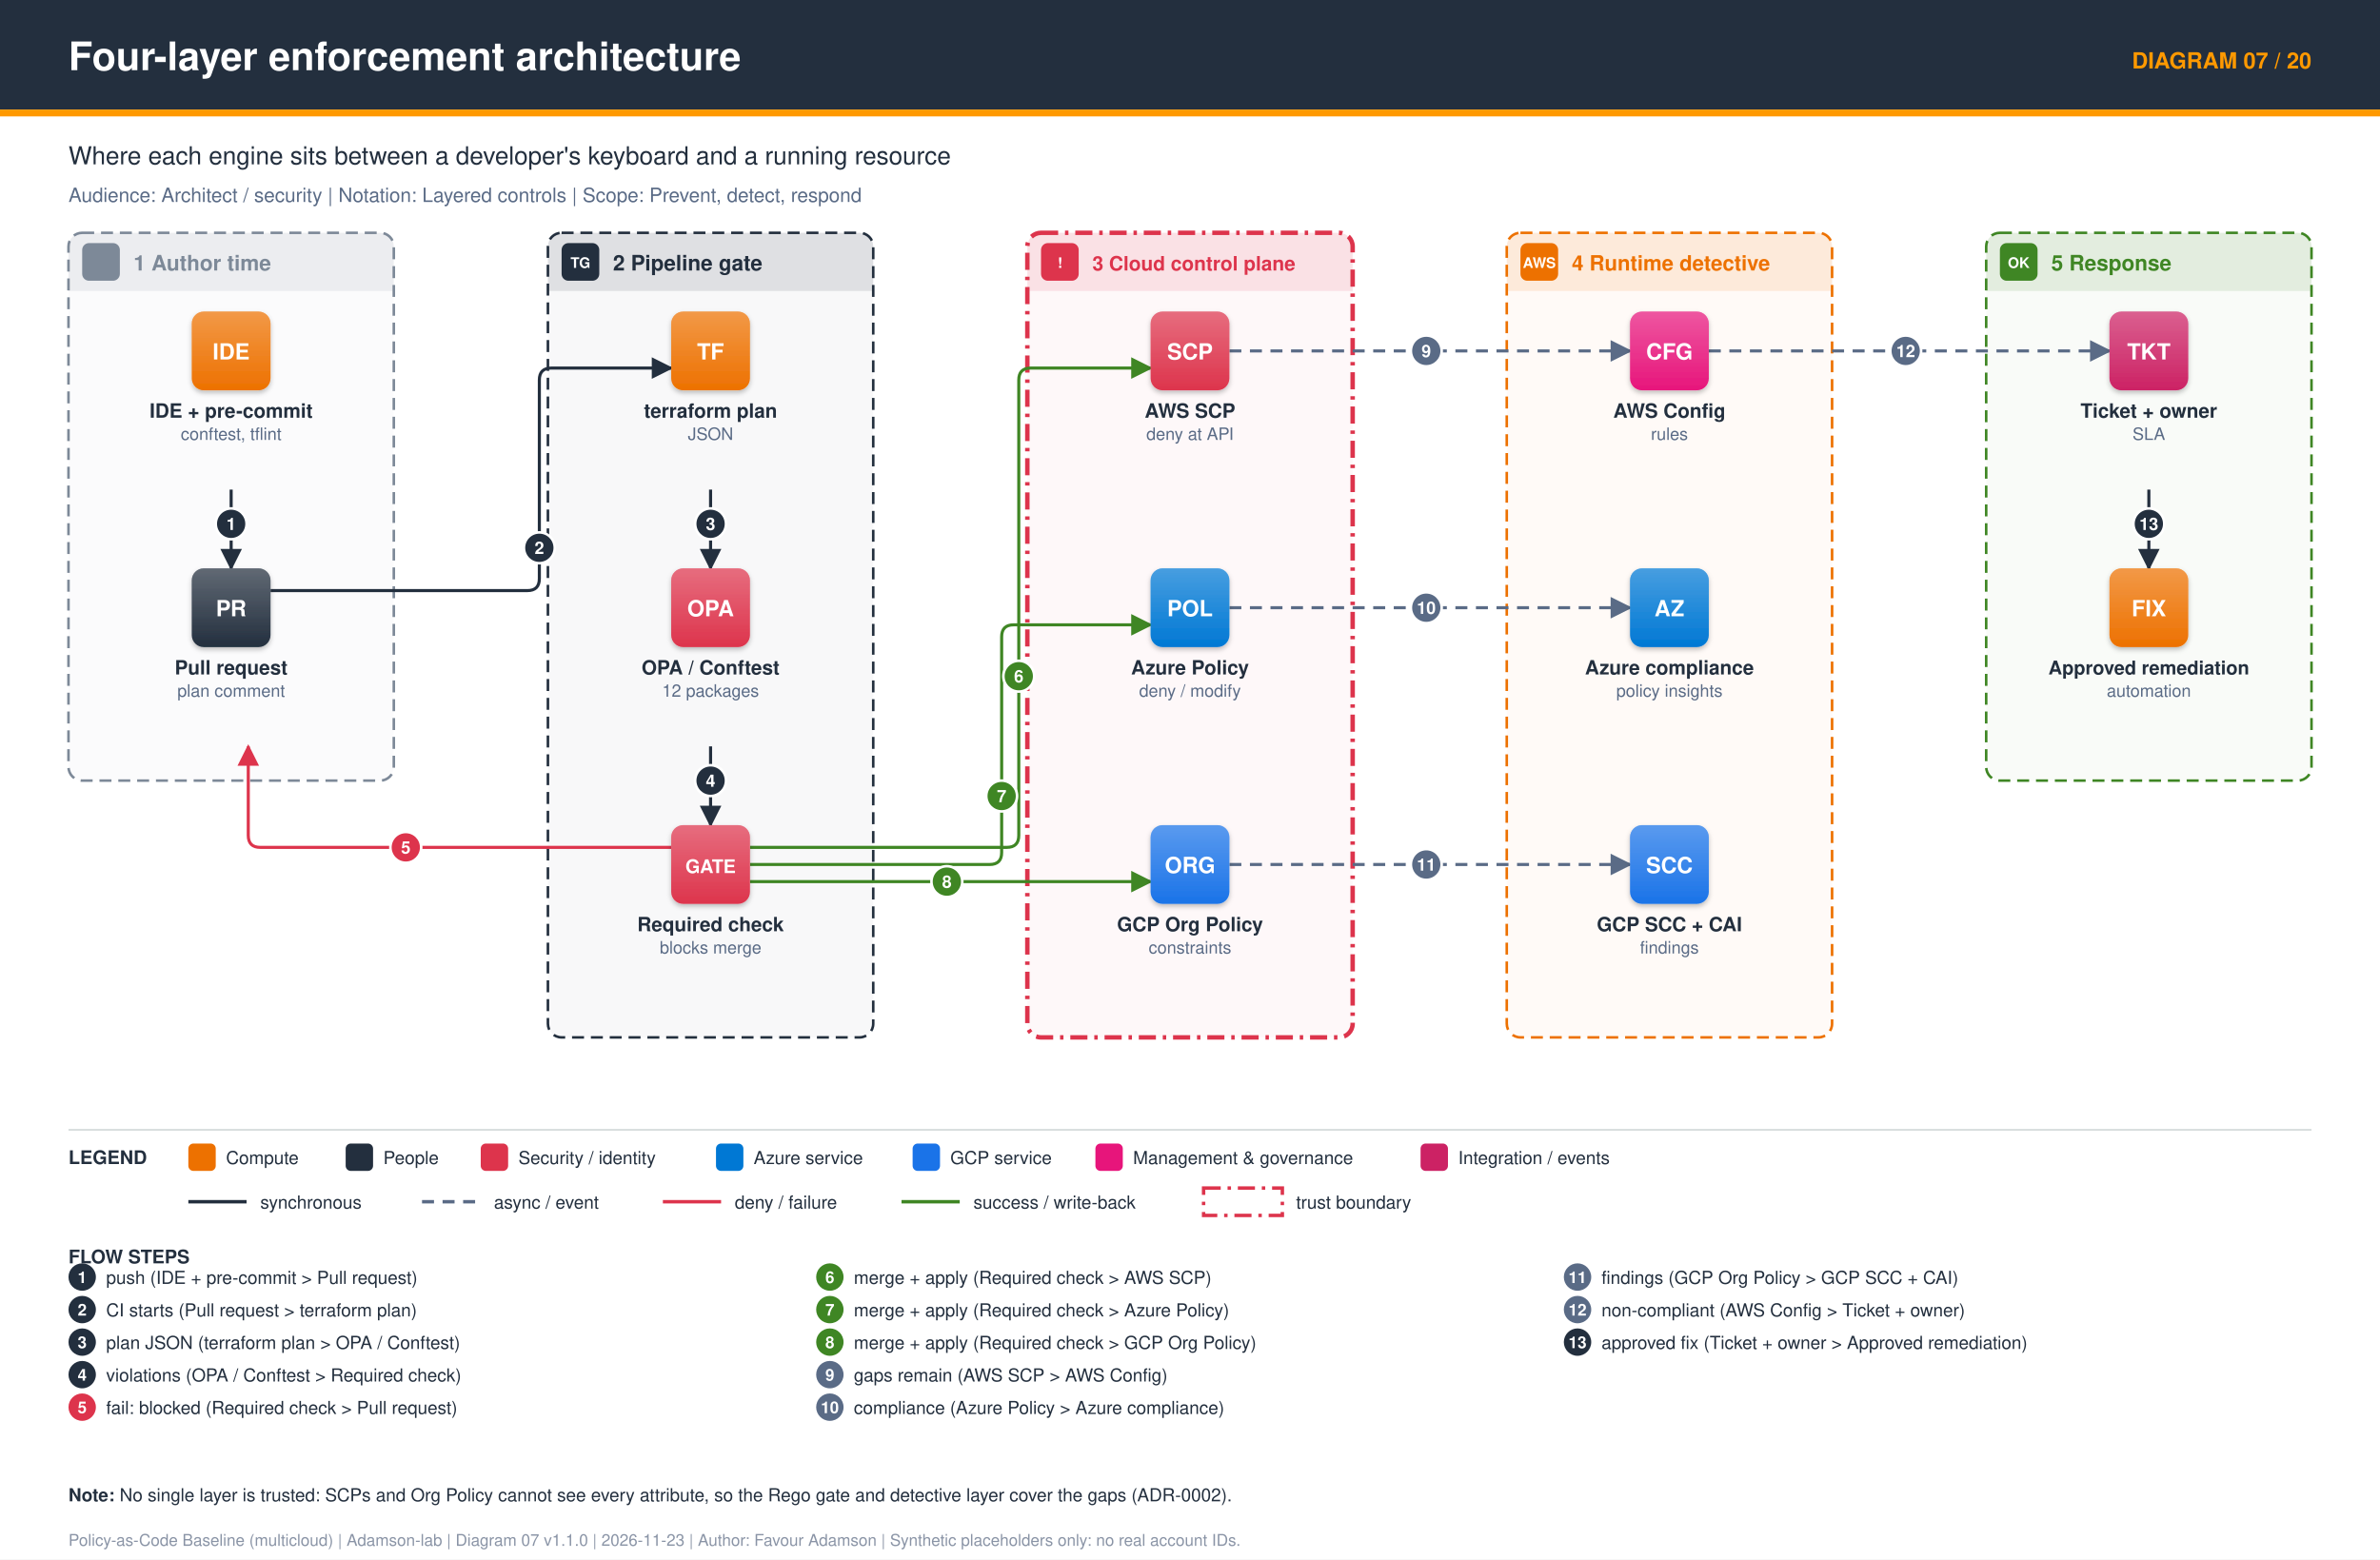
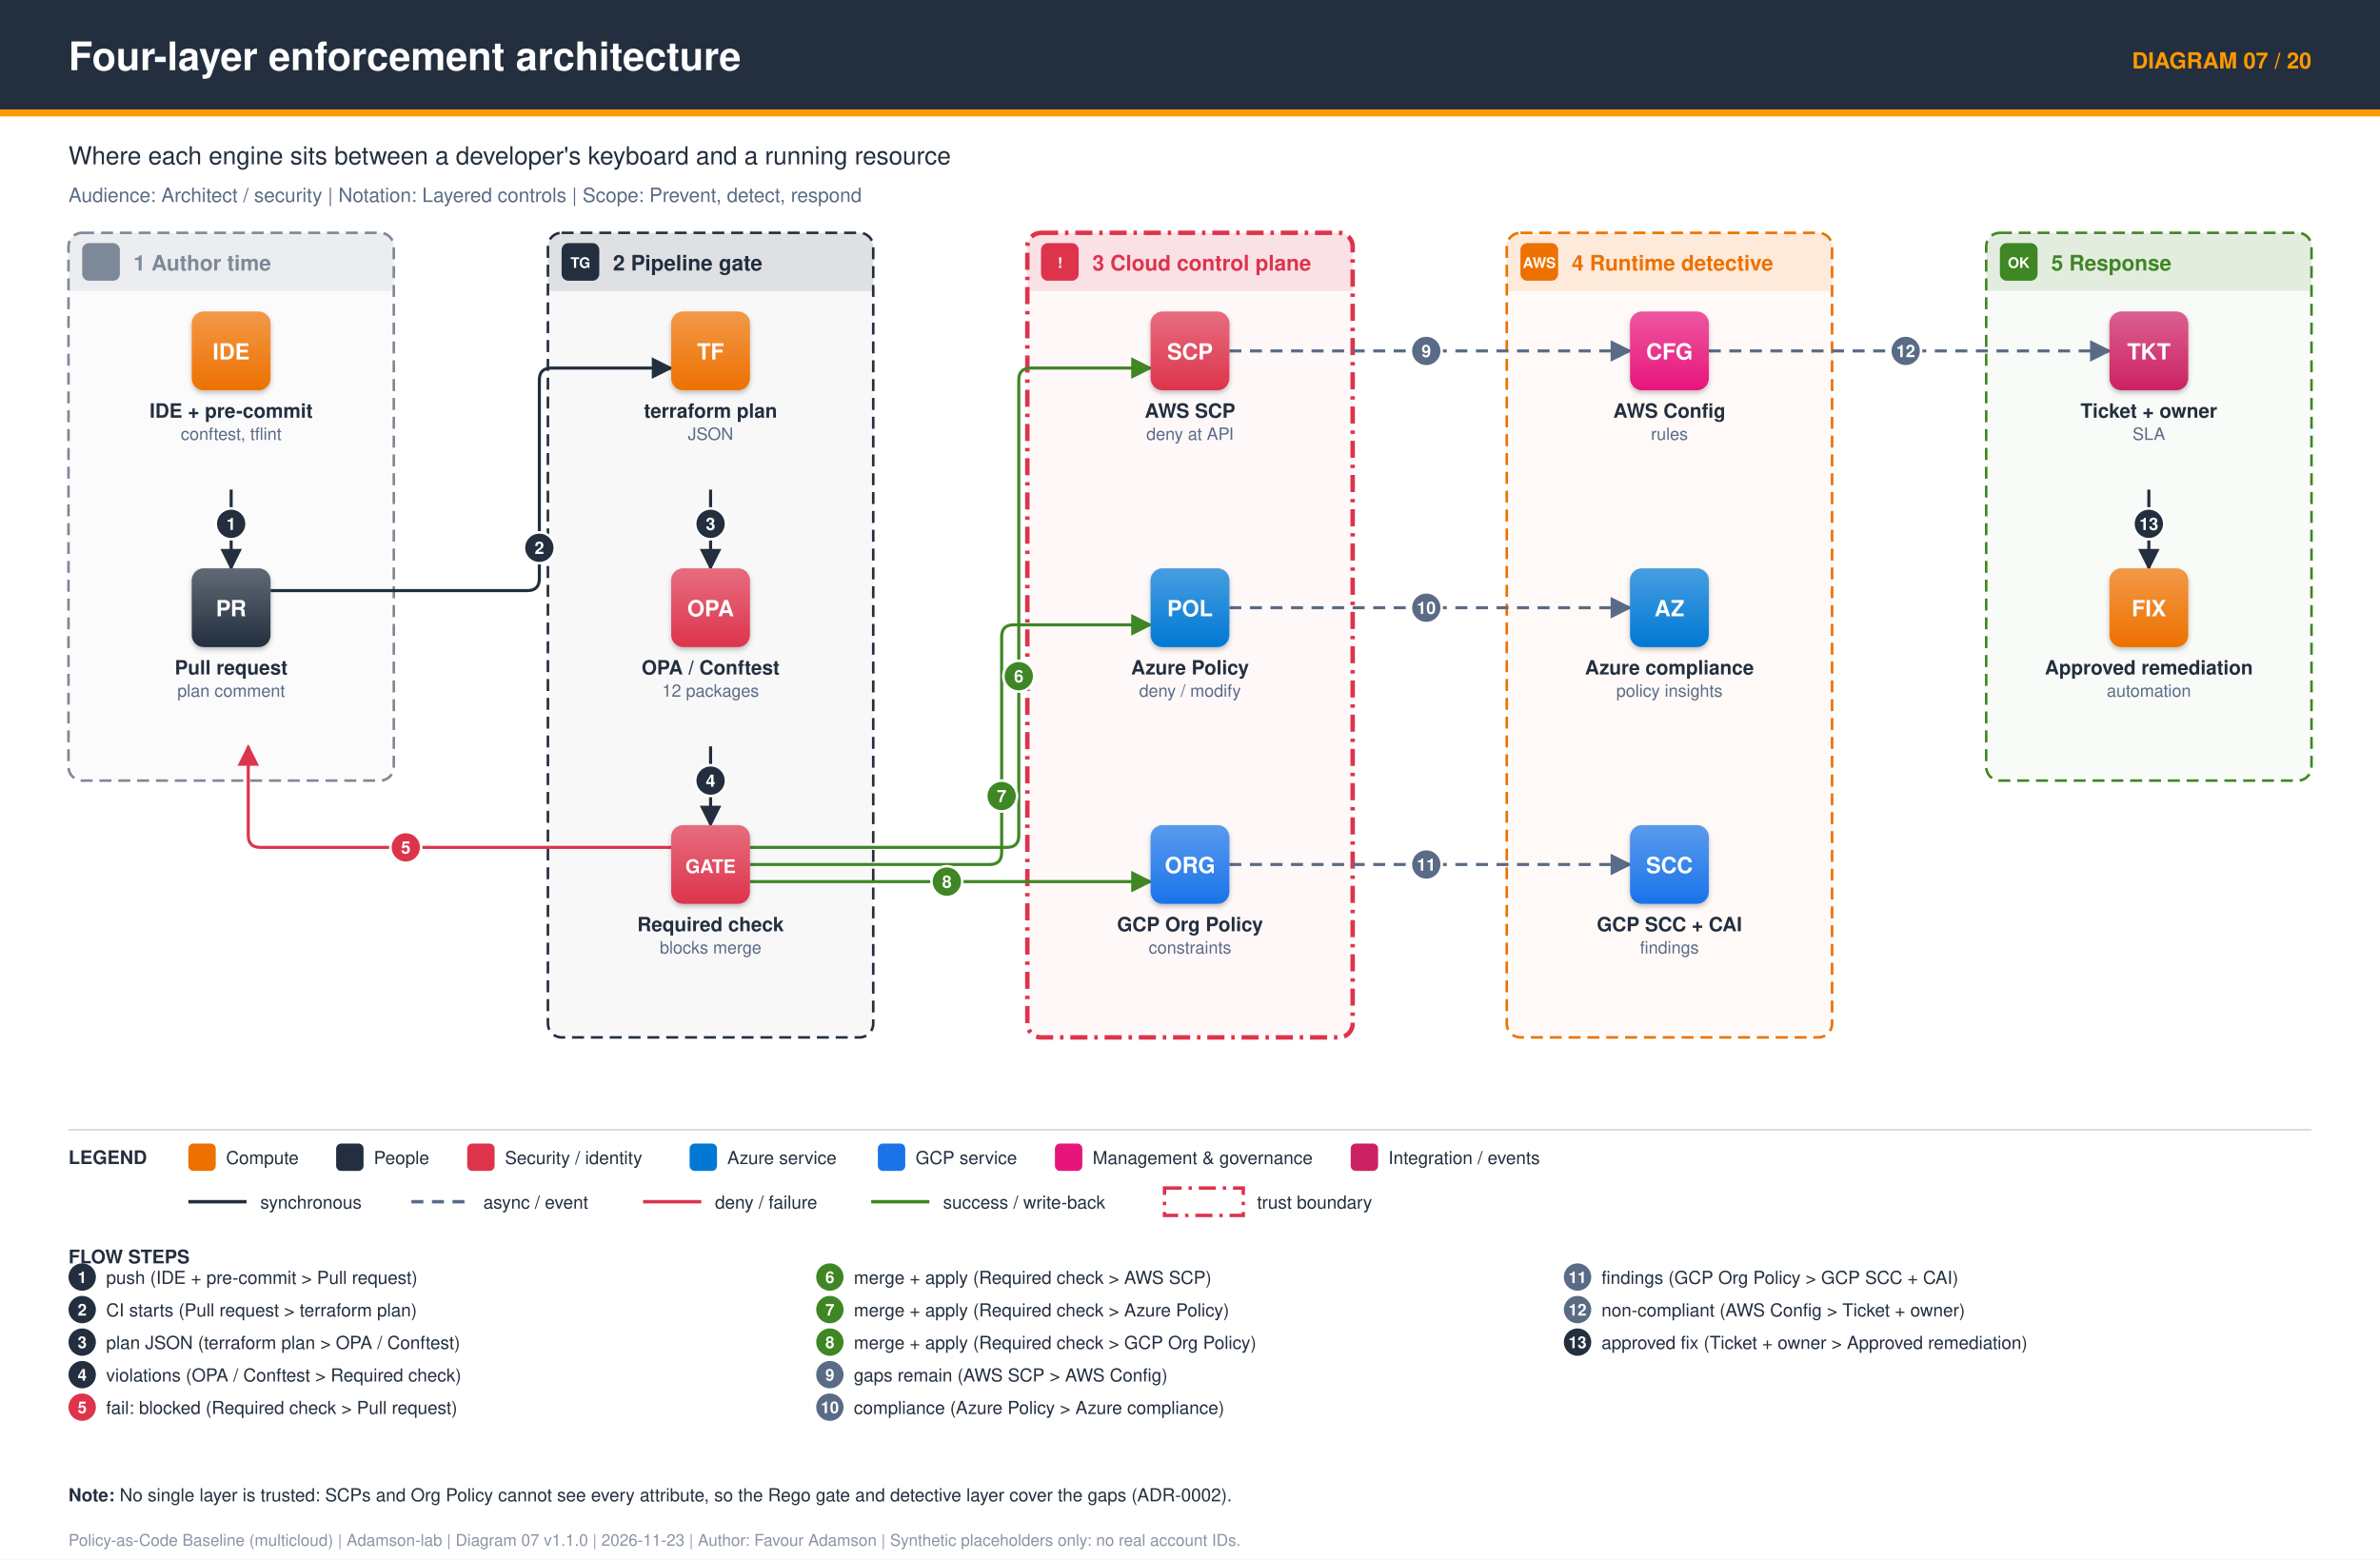
<svg xmlns="http://www.w3.org/2000/svg" viewBox="0 0 1390 911" width="1390" height="911" font-family="'Amazon Ember','Segoe UI',Helvetica,Arial,sans-serif">
  <defs>
    <linearGradient id="sheen" x1="0" y1="0" x2="0" y2="1">
      <stop offset="0" stop-color="#fff" stop-opacity=".28" />
      <stop offset="1" stop-color="#fff" stop-opacity="0" />
    </linearGradient>
    <filter id="sh" x="-10%" y="-10%" width="120%" height="130%">
      <feDropShadow dx="0" dy="1.5" stdDeviation="1.6" flood-opacity=".25" />
    </filter>
    <marker id="m0" viewBox="0 0 10 10" refX="9" refY="5" markerWidth="7" markerHeight="7" orient="auto">
      <path d="M0,0 L10,5 L0,10 z" fill="#232F3E" />
    </marker>
    <marker id="m1" viewBox="0 0 10 10" refX="9" refY="5" markerWidth="7" markerHeight="7" orient="auto">
      <path d="M0,0 L10,5 L0,10 z" fill="#5A6B86" />
    </marker>
    <marker id="m2" viewBox="0 0 10 10" refX="9" refY="5" markerWidth="7" markerHeight="7" orient="auto">
      <path d="M0,0 L10,5 L0,10 z" fill="#DD344C" />
    </marker>
    <marker id="m3" viewBox="0 0 10 10" refX="9" refY="5" markerWidth="7" markerHeight="7" orient="auto">
      <path d="M0,0 L10,5 L0,10 z" fill="#3F8624" />
    </marker>
  </defs>
  <rect width="1390" height="911" fill="#fff" />
  <rect width="1390" height="64" fill="#232F3E" />
  <rect y="64" width="1390" height="4" fill="#FF9900" />
  <text x="40" y="41" fill="#fff" font-size="23" font-weight="700">Four-layer enforcement architecture</text>
  <text x="1350" y="40" fill="#FF9900" font-size="13" font-weight="700" text-anchor="end">DIAGRAM 07 / 20</text>
  <text x="40" y="96" fill="#232F3E" font-size="14.5">Where each engine sits between a developer's keyboard and a running resource</text>
  <text x="40" y="118" fill="#5A6B86" font-size="11.5">Audience: Architect / security  |  Notation: Layered controls  |  Scope: Prevent, detect, respond</text>
  <clipPath id="gc0">
    <rect x="40" y="136" width="190" height="320" rx="8" />
  </clipPath>
  <rect x="40" y="136" width="190" height="320" rx="8" fill="#7D8998" fill-opacity=".035" />
  <rect x="40" y="136" width="190" height="34" fill="#7D8998" fill-opacity=".12" clip-path="url(#gc0)" />
  <rect x="48" y="142" width="22" height="22" rx="4" fill="#7D8998" />
  <text x="78" y="158" fill="#7D8998" font-size="12.5" font-weight="700">1 Author time</text>
  <rect x="40" y="136" width="190" height="320" rx="8" fill="none" stroke="#7D8998" stroke-width="1.5" stroke-dasharray="7 4" />
  <clipPath id="gc1">
    <rect x="320" y="136" width="190" height="470" rx="8" />
  </clipPath>
  <rect x="320" y="136" width="190" height="470" rx="8" fill="#232F3E" fill-opacity=".035" />
  <rect x="320" y="136" width="190" height="34" fill="#232F3E" fill-opacity=".12" clip-path="url(#gc1)" />
  <rect x="328" y="142" width="22" height="22" rx="4" fill="#232F3E" />
  <text x="339" y="156.5" fill="#fff" font-size="8.5" font-weight="700" text-anchor="middle">TG</text>
  <text x="358" y="158" fill="#232F3E" font-size="12.5" font-weight="700">2 Pipeline gate</text>
  <rect x="320" y="136" width="190" height="470" rx="8" fill="none" stroke="#232F3E" stroke-width="1.5" stroke-dasharray="7 4" />
  <clipPath id="gc2">
    <rect x="600" y="136" width="190" height="470" rx="8" />
  </clipPath>
  <rect x="600" y="136" width="190" height="470" rx="8" fill="#DD344C" fill-opacity=".035" />
  <rect x="600" y="136" width="190" height="34" fill="#DD344C" fill-opacity=".12" clip-path="url(#gc2)" />
  <rect x="608" y="142" width="22" height="22" rx="4" fill="#DD344C" />
  <text x="619" y="156.5" fill="#fff" font-size="8.5" font-weight="700" text-anchor="middle">!</text>
-   <text x="638" y="158" fill="#DD344C" font-size="11.6" font-weight="700">3 Cloud control plane</text>
+   <text x="638" y="158" fill="#DD344C" font-size="12.5" font-weight="700">3 Cloud control plane</text>
  <rect x="600" y="136" width="190" height="470" rx="8" fill="none" stroke="#DD344C" stroke-width="2.6" stroke-dasharray="10 4 2 4" />
  <clipPath id="gc3">
    <rect x="880" y="136" width="190" height="470" rx="8" />
  </clipPath>
  <rect x="880" y="136" width="190" height="470" rx="8" fill="#ED7100" fill-opacity=".035" />
  <rect x="880" y="136" width="190" height="34" fill="#ED7100" fill-opacity=".12" clip-path="url(#gc3)" />
  <rect x="888" y="142" width="22" height="22" rx="4" fill="#ED7100" />
  <text x="899" y="156.5" fill="#fff" font-size="8.5" font-weight="700" text-anchor="middle">AWS</text>
-   <text x="918" y="158" fill="#ED7100" font-size="12.3" font-weight="700">4 Runtime detective</text>
+   <text x="918" y="158" fill="#ED7100" font-size="12.5" font-weight="700">4 Runtime detective</text>
  <rect x="880" y="136" width="190" height="470" rx="8" fill="none" stroke="#ED7100" stroke-width="1.5" stroke-dasharray="7 4" />
  <clipPath id="gc4">
    <rect x="1160" y="136" width="190" height="320" rx="8" />
  </clipPath>
  <rect x="1160" y="136" width="190" height="320" rx="8" fill="#3F8624" fill-opacity=".035" />
  <rect x="1160" y="136" width="190" height="34" fill="#3F8624" fill-opacity=".12" clip-path="url(#gc4)" />
  <rect x="1168" y="142" width="22" height="22" rx="4" fill="#3F8624" />
  <text x="1179" y="156.5" fill="#fff" font-size="8.5" font-weight="700" text-anchor="middle">OK</text>
  <text x="1198" y="158" fill="#3F8624" font-size="12.5" font-weight="700">5 Response</text>
  <rect x="1160" y="136" width="190" height="320" rx="8" fill="none" stroke="#3F8624" stroke-width="1.5" stroke-dasharray="7 4" />
  <path d="M135.0,286.0 L135.0,332.0" fill="none" stroke="#232F3E" stroke-width="1.8" marker-end="url(#m0)" />
  <path d="M158.0,345.0 L308.0,345.0 Q315.0,345.0 315.0,338.0 L315.0,222.0 Q315.0,215.0 322.0,215.0 L392.0,215.0" fill="none" stroke="#232F3E" stroke-width="1.8" marker-end="url(#m0)" />
  <path d="M415.0,286.0 L415.0,332.0" fill="none" stroke="#232F3E" stroke-width="1.8" marker-end="url(#m0)" />
  <path d="M415.0,436.0 L415.0,482.0" fill="none" stroke="#232F3E" stroke-width="1.8" marker-end="url(#m0)" />
  <path d="M392.0,495.0 L152.0,495.0 Q145.0,495.0 145.0,488.0 L145.0,436.0" fill="none" stroke="#DD344C" stroke-width="1.8" marker-end="url(#m2)" />
  <path d="M438.0,495.0 L588.0,495.0 Q595.0,495.0 595.0,488.0 L595.0,222.0 Q595.0,215.0 602.0,215.0 L672.0,215.0" fill="none" stroke="#3F8624" stroke-width="1.8" marker-end="url(#m3)" />
  <path d="M438.0,505.0 L578.0,505.0 Q585.0,505.0 585.0,498.0 L585.0,372.0 Q585.0,365.0 592.0,365.0 L672.0,365.0" fill="none" stroke="#3F8624" stroke-width="1.8" marker-end="url(#m3)" />
  <path d="M438.0,515.0 L672.0,515.0" fill="none" stroke="#3F8624" stroke-width="1.8" marker-end="url(#m3)" />
  <path d="M718.0,205.0 L952.0,205.0" fill="none" stroke="#5A6B86" stroke-width="1.8" stroke-dasharray="7 5" marker-end="url(#m1)" />
  <path d="M718.0,355.0 L952.0,355.0" fill="none" stroke="#5A6B86" stroke-width="1.8" stroke-dasharray="7 5" marker-end="url(#m1)" />
  <path d="M718.0,505.0 L952.0,505.0" fill="none" stroke="#5A6B86" stroke-width="1.8" stroke-dasharray="7 5" marker-end="url(#m1)" />
  <path d="M998.0,205.0 L1232.0,205.0" fill="none" stroke="#5A6B86" stroke-width="1.8" stroke-dasharray="7 5" marker-end="url(#m1)" />
  <path d="M1255.0,286.0 L1255.0,332.0" fill="none" stroke="#232F3E" stroke-width="1.8" marker-end="url(#m0)" />
  <g filter="url(#sh)">
    <rect x="112.0" y="182" width="46" height="46" rx="7" fill="#ED7100" />
    <rect x="112.0" y="182" width="46" height="46" rx="7" fill="url(#sheen)" />
  </g>
  <text x="135.0" y="210.0" fill="#fff" font-size="13" font-weight="700" text-anchor="middle">IDE</text>
  <text x="135.0" y="244" fill="#232F3E" font-size="11.5" font-weight="600" text-anchor="middle">IDE + pre-commit</text>
  <text x="135.0" y="257" fill="#5A6B86" font-size="10" font-weight="400" text-anchor="middle">conftest, tflint</text>
  <g filter="url(#sh)">
    <rect x="112.0" y="332" width="46" height="46" rx="7" fill="#232F3E" />
    <rect x="112.0" y="332" width="46" height="46" rx="7" fill="url(#sheen)" />
  </g>
  <text x="135.0" y="360.0" fill="#fff" font-size="13" font-weight="700" text-anchor="middle">PR</text>
  <text x="135.0" y="394" fill="#232F3E" font-size="11.5" font-weight="600" text-anchor="middle">Pull request</text>
  <text x="135.0" y="407" fill="#5A6B86" font-size="10" font-weight="400" text-anchor="middle">plan comment</text>
  <g filter="url(#sh)">
    <rect x="392.0" y="182" width="46" height="46" rx="7" fill="#ED7100" />
    <rect x="392.0" y="182" width="46" height="46" rx="7" fill="url(#sheen)" />
  </g>
  <text x="415.0" y="210.0" fill="#fff" font-size="13" font-weight="700" text-anchor="middle">TF</text>
  <text x="415.0" y="244" fill="#232F3E" font-size="11.5" font-weight="600" text-anchor="middle">terraform plan</text>
  <text x="415.0" y="257" fill="#5A6B86" font-size="10" font-weight="400" text-anchor="middle">JSON</text>
  <g filter="url(#sh)">
    <rect x="392.0" y="332" width="46" height="46" rx="7" fill="#DD344C" />
    <rect x="392.0" y="332" width="46" height="46" rx="7" fill="url(#sheen)" />
  </g>
  <text x="415.0" y="360.0" fill="#fff" font-size="13" font-weight="700" text-anchor="middle">OPA</text>
  <text x="415.0" y="394" fill="#232F3E" font-size="11.5" font-weight="600" text-anchor="middle">OPA / Conftest</text>
  <text x="415.0" y="407" fill="#5A6B86" font-size="10" font-weight="400" text-anchor="middle">12 packages</text>
  <g filter="url(#sh)">
    <rect x="392.0" y="482" width="46" height="46" rx="7" fill="#DD344C" />
    <rect x="392.0" y="482" width="46" height="46" rx="7" fill="url(#sheen)" />
  </g>
  <text x="415.0" y="510.0" fill="#fff" font-size="11" font-weight="700" text-anchor="middle">GATE</text>
  <text x="415.0" y="544" fill="#232F3E" font-size="11.5" font-weight="600" text-anchor="middle">Required check</text>
  <text x="415.0" y="557" fill="#5A6B86" font-size="10" font-weight="400" text-anchor="middle">blocks merge</text>
  <g filter="url(#sh)">
    <rect x="672.0" y="182" width="46" height="46" rx="7" fill="#DD344C" />
    <rect x="672.0" y="182" width="46" height="46" rx="7" fill="url(#sheen)" />
  </g>
  <text x="695.0" y="210.0" fill="#fff" font-size="13" font-weight="700" text-anchor="middle">SCP</text>
  <text x="695.0" y="244" fill="#232F3E" font-size="11.5" font-weight="600" text-anchor="middle">AWS SCP</text>
  <text x="695.0" y="257" fill="#5A6B86" font-size="10" font-weight="400" text-anchor="middle">deny at API</text>
  <g filter="url(#sh)">
    <rect x="672.0" y="332" width="46" height="46" rx="7" fill="#0078D4" />
    <rect x="672.0" y="332" width="46" height="46" rx="7" fill="url(#sheen)" />
  </g>
  <text x="695.0" y="360.0" fill="#fff" font-size="13" font-weight="700" text-anchor="middle">POL</text>
  <text x="695.0" y="394" fill="#232F3E" font-size="11.5" font-weight="600" text-anchor="middle">Azure Policy</text>
  <text x="695.0" y="407" fill="#5A6B86" font-size="10" font-weight="400" text-anchor="middle">deny / modify</text>
  <g filter="url(#sh)">
    <rect x="672.0" y="482" width="46" height="46" rx="7" fill="#1A73E8" />
    <rect x="672.0" y="482" width="46" height="46" rx="7" fill="url(#sheen)" />
  </g>
  <text x="695.0" y="510.0" fill="#fff" font-size="13" font-weight="700" text-anchor="middle">ORG</text>
  <text x="695.0" y="544" fill="#232F3E" font-size="11.5" font-weight="600" text-anchor="middle">GCP Org Policy</text>
  <text x="695.0" y="557" fill="#5A6B86" font-size="10" font-weight="400" text-anchor="middle">constraints</text>
  <g filter="url(#sh)">
    <rect x="952.0" y="182" width="46" height="46" rx="7" fill="#E7157B" />
    <rect x="952.0" y="182" width="46" height="46" rx="7" fill="url(#sheen)" />
  </g>
  <text x="975.0" y="210.0" fill="#fff" font-size="13" font-weight="700" text-anchor="middle">CFG</text>
  <text x="975.0" y="244" fill="#232F3E" font-size="11.5" font-weight="600" text-anchor="middle">AWS Config</text>
  <text x="975.0" y="257" fill="#5A6B86" font-size="10" font-weight="400" text-anchor="middle">rules</text>
  <g filter="url(#sh)">
    <rect x="952.0" y="332" width="46" height="46" rx="7" fill="#0078D4" />
    <rect x="952.0" y="332" width="46" height="46" rx="7" fill="url(#sheen)" />
  </g>
  <text x="975.0" y="360.0" fill="#fff" font-size="13" font-weight="700" text-anchor="middle">AZ</text>
  <text x="975.0" y="394" fill="#232F3E" font-size="11.5" font-weight="600" text-anchor="middle">Azure compliance</text>
  <text x="975.0" y="407" fill="#5A6B86" font-size="10" font-weight="400" text-anchor="middle">policy insights</text>
  <g filter="url(#sh)">
    <rect x="952.0" y="482" width="46" height="46" rx="7" fill="#1A73E8" />
    <rect x="952.0" y="482" width="46" height="46" rx="7" fill="url(#sheen)" />
  </g>
  <text x="975.0" y="510.0" fill="#fff" font-size="13" font-weight="700" text-anchor="middle">SCC</text>
  <text x="975.0" y="544" fill="#232F3E" font-size="11.5" font-weight="600" text-anchor="middle">GCP SCC + CAI</text>
  <text x="975.0" y="557" fill="#5A6B86" font-size="10" font-weight="400" text-anchor="middle">findings</text>
  <g filter="url(#sh)">
    <rect x="1232.0" y="182" width="46" height="46" rx="7" fill="#CC2264" />
    <rect x="1232.0" y="182" width="46" height="46" rx="7" fill="url(#sheen)" />
  </g>
  <text x="1255.0" y="210.0" fill="#fff" font-size="13" font-weight="700" text-anchor="middle">TKT</text>
  <text x="1255.0" y="244" fill="#232F3E" font-size="11.5" font-weight="600" text-anchor="middle">Ticket + owner</text>
  <text x="1255.0" y="257" fill="#5A6B86" font-size="10" font-weight="400" text-anchor="middle">SLA</text>
  <g filter="url(#sh)">
    <rect x="1232.0" y="332" width="46" height="46" rx="7" fill="#ED7100" />
    <rect x="1232.0" y="332" width="46" height="46" rx="7" fill="url(#sheen)" />
  </g>
  <text x="1255.0" y="360.0" fill="#fff" font-size="13" font-weight="700" text-anchor="middle">FIX</text>
-   <text x="1255.0" y="394" fill="#232F3E" font-size="11.1" font-weight="600" text-anchor="middle">Approved remediation</text>
+   <text x="1255.0" y="394" fill="#232F3E" font-size="11.5" font-weight="600" text-anchor="middle">Approved remediation</text>
  <text x="1255.0" y="407" fill="#5A6B86" font-size="10" font-weight="400" text-anchor="middle">automation</text>
  <circle cx="135.0" cy="306.0" r="9" fill="#232F3E" stroke="#fff" stroke-width="1.5" />
  <text x="135.0" y="309.6" fill="#fff" font-size="10" font-weight="700" text-anchor="middle">1</text>
  <circle cx="315.0" cy="320.0" r="9" fill="#232F3E" stroke="#fff" stroke-width="1.5" />
  <text x="315.0" y="323.6" fill="#fff" font-size="10" font-weight="700" text-anchor="middle">2</text>
  <circle cx="415.0" cy="306.0" r="9" fill="#232F3E" stroke="#fff" stroke-width="1.5" />
  <text x="415.0" y="309.6" fill="#fff" font-size="10" font-weight="700" text-anchor="middle">3</text>
  <circle cx="415.0" cy="456.0" r="9" fill="#232F3E" stroke="#fff" stroke-width="1.5" />
  <text x="415.0" y="459.6" fill="#fff" font-size="10" font-weight="700" text-anchor="middle">4</text>
  <circle cx="237.0" cy="495.0" r="9" fill="#DD344C" stroke="#fff" stroke-width="1.5" />
  <text x="237.0" y="498.6" fill="#fff" font-size="10" font-weight="700" text-anchor="middle">5</text>
  <circle cx="595.0" cy="395.0" r="9" fill="#3F8624" stroke="#fff" stroke-width="1.5" />
  <text x="595.0" y="398.6" fill="#fff" font-size="10" font-weight="700" text-anchor="middle">6</text>
  <circle cx="585.0" cy="465.0" r="9" fill="#3F8624" stroke="#fff" stroke-width="1.5" />
  <text x="585.0" y="468.6" fill="#fff" font-size="10" font-weight="700" text-anchor="middle">7</text>
  <circle cx="553.0" cy="515.0" r="9" fill="#3F8624" stroke="#fff" stroke-width="1.5" />
  <text x="553.0" y="518.6" fill="#fff" font-size="10" font-weight="700" text-anchor="middle">8</text>
  <circle cx="833.0" cy="205.0" r="9" fill="#5A6B86" stroke="#fff" stroke-width="1.5" />
  <text x="833.0" y="208.6" fill="#fff" font-size="10" font-weight="700" text-anchor="middle">9</text>
  <circle cx="833.0" cy="355.0" r="9" fill="#5A6B86" stroke="#fff" stroke-width="1.5" />
  <text x="833.0" y="358.6" fill="#fff" font-size="10" font-weight="700" text-anchor="middle">10</text>
  <circle cx="833.0" cy="505.0" r="9" fill="#5A6B86" stroke="#fff" stroke-width="1.5" />
  <text x="833.0" y="508.6" fill="#fff" font-size="10" font-weight="700" text-anchor="middle">11</text>
  <circle cx="1113.0" cy="205.0" r="9" fill="#5A6B86" stroke="#fff" stroke-width="1.5" />
  <text x="1113.0" y="208.6" fill="#fff" font-size="10" font-weight="700" text-anchor="middle">12</text>
  <circle cx="1255.0" cy="306.0" r="9" fill="#232F3E" stroke="#fff" stroke-width="1.5" />
  <text x="1255.0" y="309.6" fill="#fff" font-size="10" font-weight="700" text-anchor="middle">13</text>
  <line x1="40" y1="660" x2="1350" y2="660" stroke="#D5DBDB" />
  <text x="40" y="680" fill="#232F3E" font-size="11" font-weight="700">LEGEND</text>
  <rect x="110" y="668" width="16" height="16" rx="3" fill="#ED7100" />
  <text x="132" y="680" font-size="10.5" fill="#232F3E">Compute</text>
-   <rect x="201.882" y="668" width="16" height="16" rx="3" fill="#232F3E" />
-   <text x="223.882" y="680" font-size="10.5" fill="#232F3E">People</text>
-   <rect x="280.768" y="668" width="16" height="16" rx="3" fill="#DD344C" />
-   <text x="302.768" y="680" font-size="10.5" fill="#232F3E">Security / identity</text>
-   <rect x="418.16" y="668" width="16" height="16" rx="3" fill="#0078D4" />
-   <text x="440.16" y="680" font-size="10.5" fill="#232F3E">Azure service</text>
-   <rect x="533.004" y="668" width="16" height="16" rx="3" fill="#1A73E8" />
-   <text x="555.004" y="680" font-size="10.5" fill="#232F3E">GCP service</text>
-   <rect x="639.753" y="668" width="16" height="16" rx="3" fill="#E7157B" />
-   <text x="661.753" y="680" font-size="10.5" fill="#232F3E">Management &amp; governance</text>
-   <rect x="829.661" y="668" width="16" height="16" rx="3" fill="#CC2264" />
-   <text x="851.661" y="680" font-size="10.5" fill="#232F3E">Integration / events</text>
+   <rect x="196.315" y="668" width="16" height="16" rx="3" fill="#232F3E" />
+   <text x="218.315" y="680" font-size="10.5" fill="#232F3E">People</text>
+   <rect x="272.865" y="668" width="16" height="16" rx="3" fill="#DD344C" />
+   <text x="294.865" y="680" font-size="10.5" fill="#232F3E">Security / identity</text>
+   <rect x="402.755" y="668" width="16" height="16" rx="3" fill="#0078D4" />
+   <text x="424.755" y="680" font-size="10.5" fill="#232F3E">Azure service</text>
+   <rect x="512.695" y="668" width="16" height="16" rx="3" fill="#1A73E8" />
+   <text x="534.695" y="680" font-size="10.5" fill="#232F3E">GCP service</text>
+   <rect x="616.125" y="668" width="16" height="16" rx="3" fill="#E7157B" />
+   <text x="638.125" y="680" font-size="10.5" fill="#232F3E">Management &amp; governance</text>
+   <rect x="788.855" y="668" width="16" height="16" rx="3" fill="#CC2264" />
+   <text x="810.855" y="680" font-size="10.5" fill="#232F3E">Integration / events</text>
  <line x1="110" y1="702" x2="144" y2="702" stroke="#232F3E" stroke-width="2" />
  <text x="152" y="706" font-size="10.5" fill="#232F3E">synchronous</text>
-   <line x1="246.48" y1="702" x2="280.48" y2="702" stroke="#5A6B86" stroke-width="2" stroke-dasharray="7 5" />
-   <text x="288.48" y="706" font-size="10.5" fill="#232F3E">async / event</text>
-   <line x1="387.145" y1="702" x2="421.145" y2="702" stroke="#DD344C" stroke-width="2" />
-   <text x="429.145" y="706" font-size="10.5" fill="#232F3E">deny / failure</text>
-   <line x1="526.517" y1="702" x2="560.517" y2="702" stroke="#3F8624" stroke-width="2" />
-   <text x="568.517" y="706" font-size="10.5" fill="#232F3E">success / write-back</text>
-   <rect x="702.939" y="694" width="46" height="16" fill="none" stroke="#DD344C" stroke-width="2" stroke-dasharray="10 4 2 4" />
-   <text x="756.939" y="706" font-size="10.5" fill="#232F3E">trust boundary</text>
+   <line x1="240.27" y1="702" x2="274.27" y2="702" stroke="#5A6B86" stroke-width="2" stroke-dasharray="7 5" />
+   <text x="282.27" y="706" font-size="10.5" fill="#232F3E">async / event</text>
+   <line x1="375.58" y1="702" x2="409.58" y2="702" stroke="#DD344C" stroke-width="2" />
+   <text x="417.58" y="706" font-size="10.5" fill="#232F3E">deny / failure</text>
+   <line x1="508.79" y1="702" x2="542.79" y2="702" stroke="#3F8624" stroke-width="2" />
+   <text x="550.79" y="706" font-size="10.5" fill="#232F3E">success / write-back</text>
+   <rect x="680.115" y="694" width="46" height="16" fill="none" stroke="#DD344C" stroke-width="2" stroke-dasharray="10 4 2 4" />
+   <text x="734.115" y="706" font-size="10.5" fill="#232F3E">trust boundary</text>
  <text x="40" y="738" font-size="11" font-weight="700" fill="#232F3E">FLOW STEPS</text>
  <circle cx="48.0" cy="746" r="8" fill="#232F3E" />
  <text x="48.0" y="749.5" fill="#fff" font-size="9.5" font-weight="700" text-anchor="middle">1</text>
  <text x="62.0" y="750" font-size="10.5" fill="#232F3E">push  (IDE + pre-commit &gt; Pull request)</text>
  <circle cx="48.0" cy="765" r="8" fill="#232F3E" />
  <text x="48.0" y="768.5" fill="#fff" font-size="9.5" font-weight="700" text-anchor="middle">2</text>
  <text x="62.0" y="769" font-size="10.5" fill="#232F3E">CI starts  (Pull request &gt; terraform plan)</text>
  <circle cx="48.0" cy="784" r="8" fill="#232F3E" />
  <text x="48.0" y="787.5" fill="#fff" font-size="9.5" font-weight="700" text-anchor="middle">3</text>
  <text x="62.0" y="788" font-size="10.5" fill="#232F3E">plan JSON  (terraform plan &gt; OPA / Conftest)</text>
  <circle cx="48.0" cy="803" r="8" fill="#232F3E" />
  <text x="48.0" y="806.5" fill="#fff" font-size="9.5" font-weight="700" text-anchor="middle">4</text>
  <text x="62.0" y="807" font-size="10.5" fill="#232F3E">violations  (OPA / Conftest &gt; Required check)</text>
  <circle cx="48.0" cy="822" r="8" fill="#DD344C" />
  <text x="48.0" y="825.5" fill="#fff" font-size="9.5" font-weight="700" text-anchor="middle">5</text>
  <text x="62.0" y="826" font-size="10.5" fill="#232F3E">fail: blocked  (Required check &gt; Pull request)</text>
  <circle cx="484.667" cy="746" r="8" fill="#3F8624" />
  <text x="484.667" y="749.5" fill="#fff" font-size="9.5" font-weight="700" text-anchor="middle">6</text>
  <text x="498.667" y="750" font-size="10.5" fill="#232F3E">merge + apply  (Required check &gt; AWS SCP)</text>
  <circle cx="484.667" cy="765" r="8" fill="#3F8624" />
  <text x="484.667" y="768.5" fill="#fff" font-size="9.5" font-weight="700" text-anchor="middle">7</text>
  <text x="498.667" y="769" font-size="10.5" fill="#232F3E">merge + apply  (Required check &gt; Azure Policy)</text>
  <circle cx="484.667" cy="784" r="8" fill="#3F8624" />
  <text x="484.667" y="787.5" fill="#fff" font-size="9.5" font-weight="700" text-anchor="middle">8</text>
  <text x="498.667" y="788" font-size="10.5" fill="#232F3E">merge + apply  (Required check &gt; GCP Org Policy)</text>
  <circle cx="484.667" cy="803" r="8" fill="#5A6B86" />
  <text x="484.667" y="806.5" fill="#fff" font-size="9.5" font-weight="700" text-anchor="middle">9</text>
  <text x="498.667" y="807" font-size="10.5" fill="#232F3E">gaps remain  (AWS SCP &gt; AWS Config)</text>
  <circle cx="484.667" cy="822" r="8" fill="#5A6B86" />
  <text x="484.667" y="825.5" fill="#fff" font-size="9.5" font-weight="700" text-anchor="middle">10</text>
  <text x="498.667" y="826" font-size="10.5" fill="#232F3E">compliance  (Azure Policy &gt; Azure compliance)</text>
  <circle cx="921.333" cy="746" r="8" fill="#5A6B86" />
  <text x="921.333" y="749.5" fill="#fff" font-size="9.5" font-weight="700" text-anchor="middle">11</text>
  <text x="935.333" y="750" font-size="10.5" fill="#232F3E">findings  (GCP Org Policy &gt; GCP SCC + CAI)</text>
  <circle cx="921.333" cy="765" r="8" fill="#5A6B86" />
  <text x="921.333" y="768.5" fill="#fff" font-size="9.5" font-weight="700" text-anchor="middle">12</text>
  <text x="935.333" y="769" font-size="10.5" fill="#232F3E">non-compliant  (AWS Config &gt; Ticket + owner)</text>
  <circle cx="921.333" cy="784" r="8" fill="#232F3E" />
  <text x="921.333" y="787.5" fill="#fff" font-size="9.5" font-weight="700" text-anchor="middle">13</text>
  <text x="935.333" y="788" font-size="10.5" fill="#232F3E">approved fix  (Ticket + owner &gt; Approved remediation)</text>
  <text x="40" y="877" font-size="10.5" fill="#232F3E">
    <tspan font-weight="700">Note:</tspan> No single layer is trusted: SCPs and Org Policy cannot see every attribute, so the Rego gate and detective layer cover the gaps (ADR-0002).</text>
  <text x="40" y="903" font-size="9.5" fill="#8A94A6">Policy-as-Code Baseline (multicloud) | Adamson-lab | Diagram 07 v1.1.0 | 2026-11-23 | Author: Favour Adamson | Synthetic placeholders only: no real account IDs.</text>
</svg>
